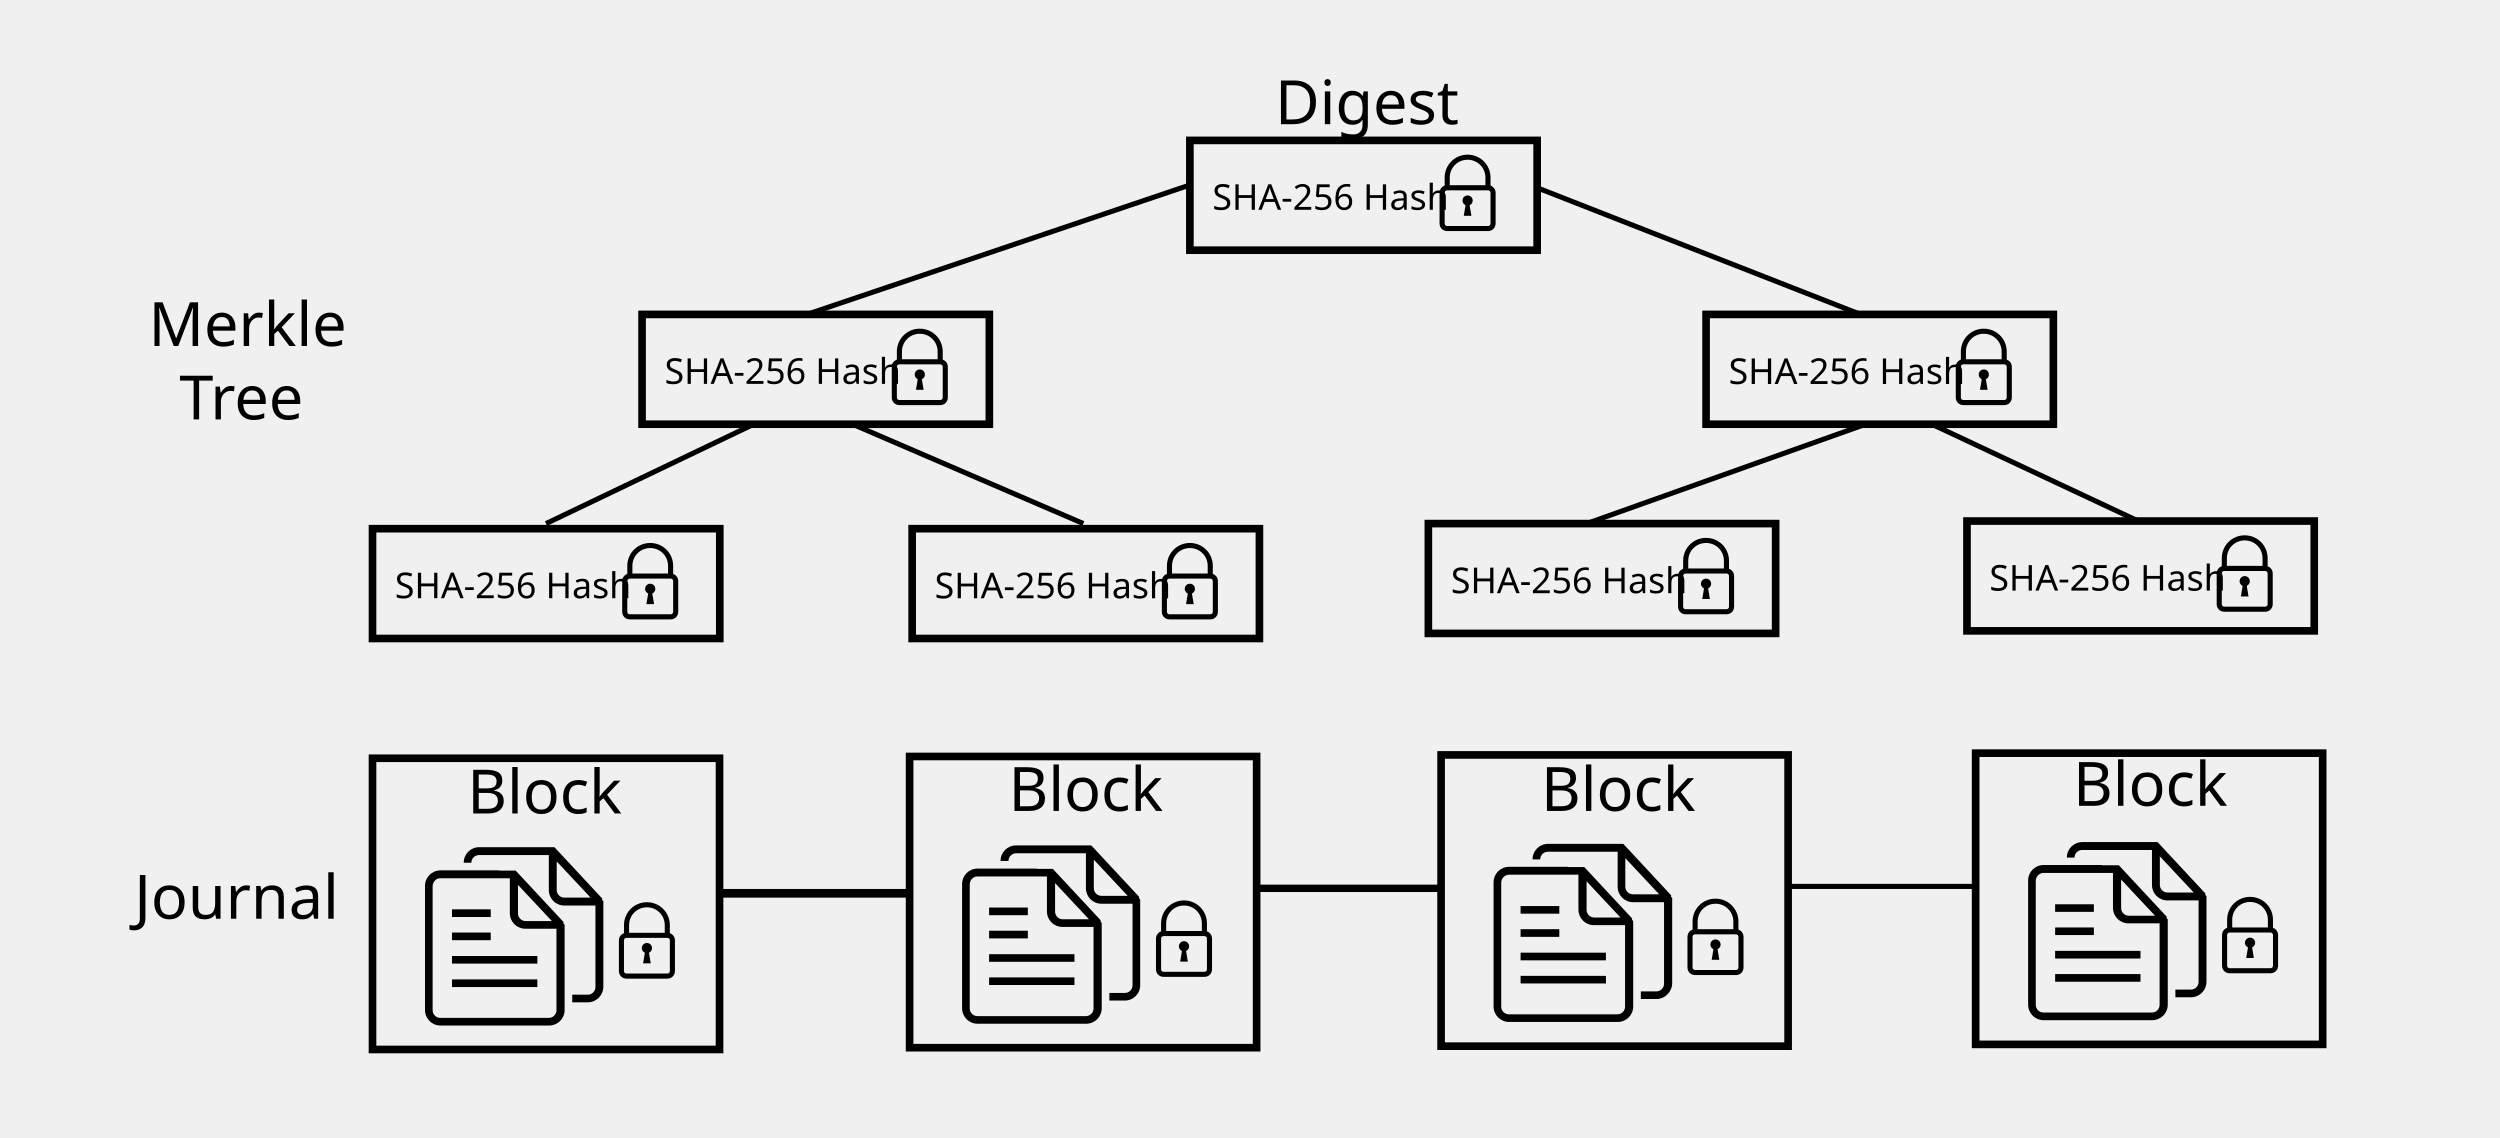
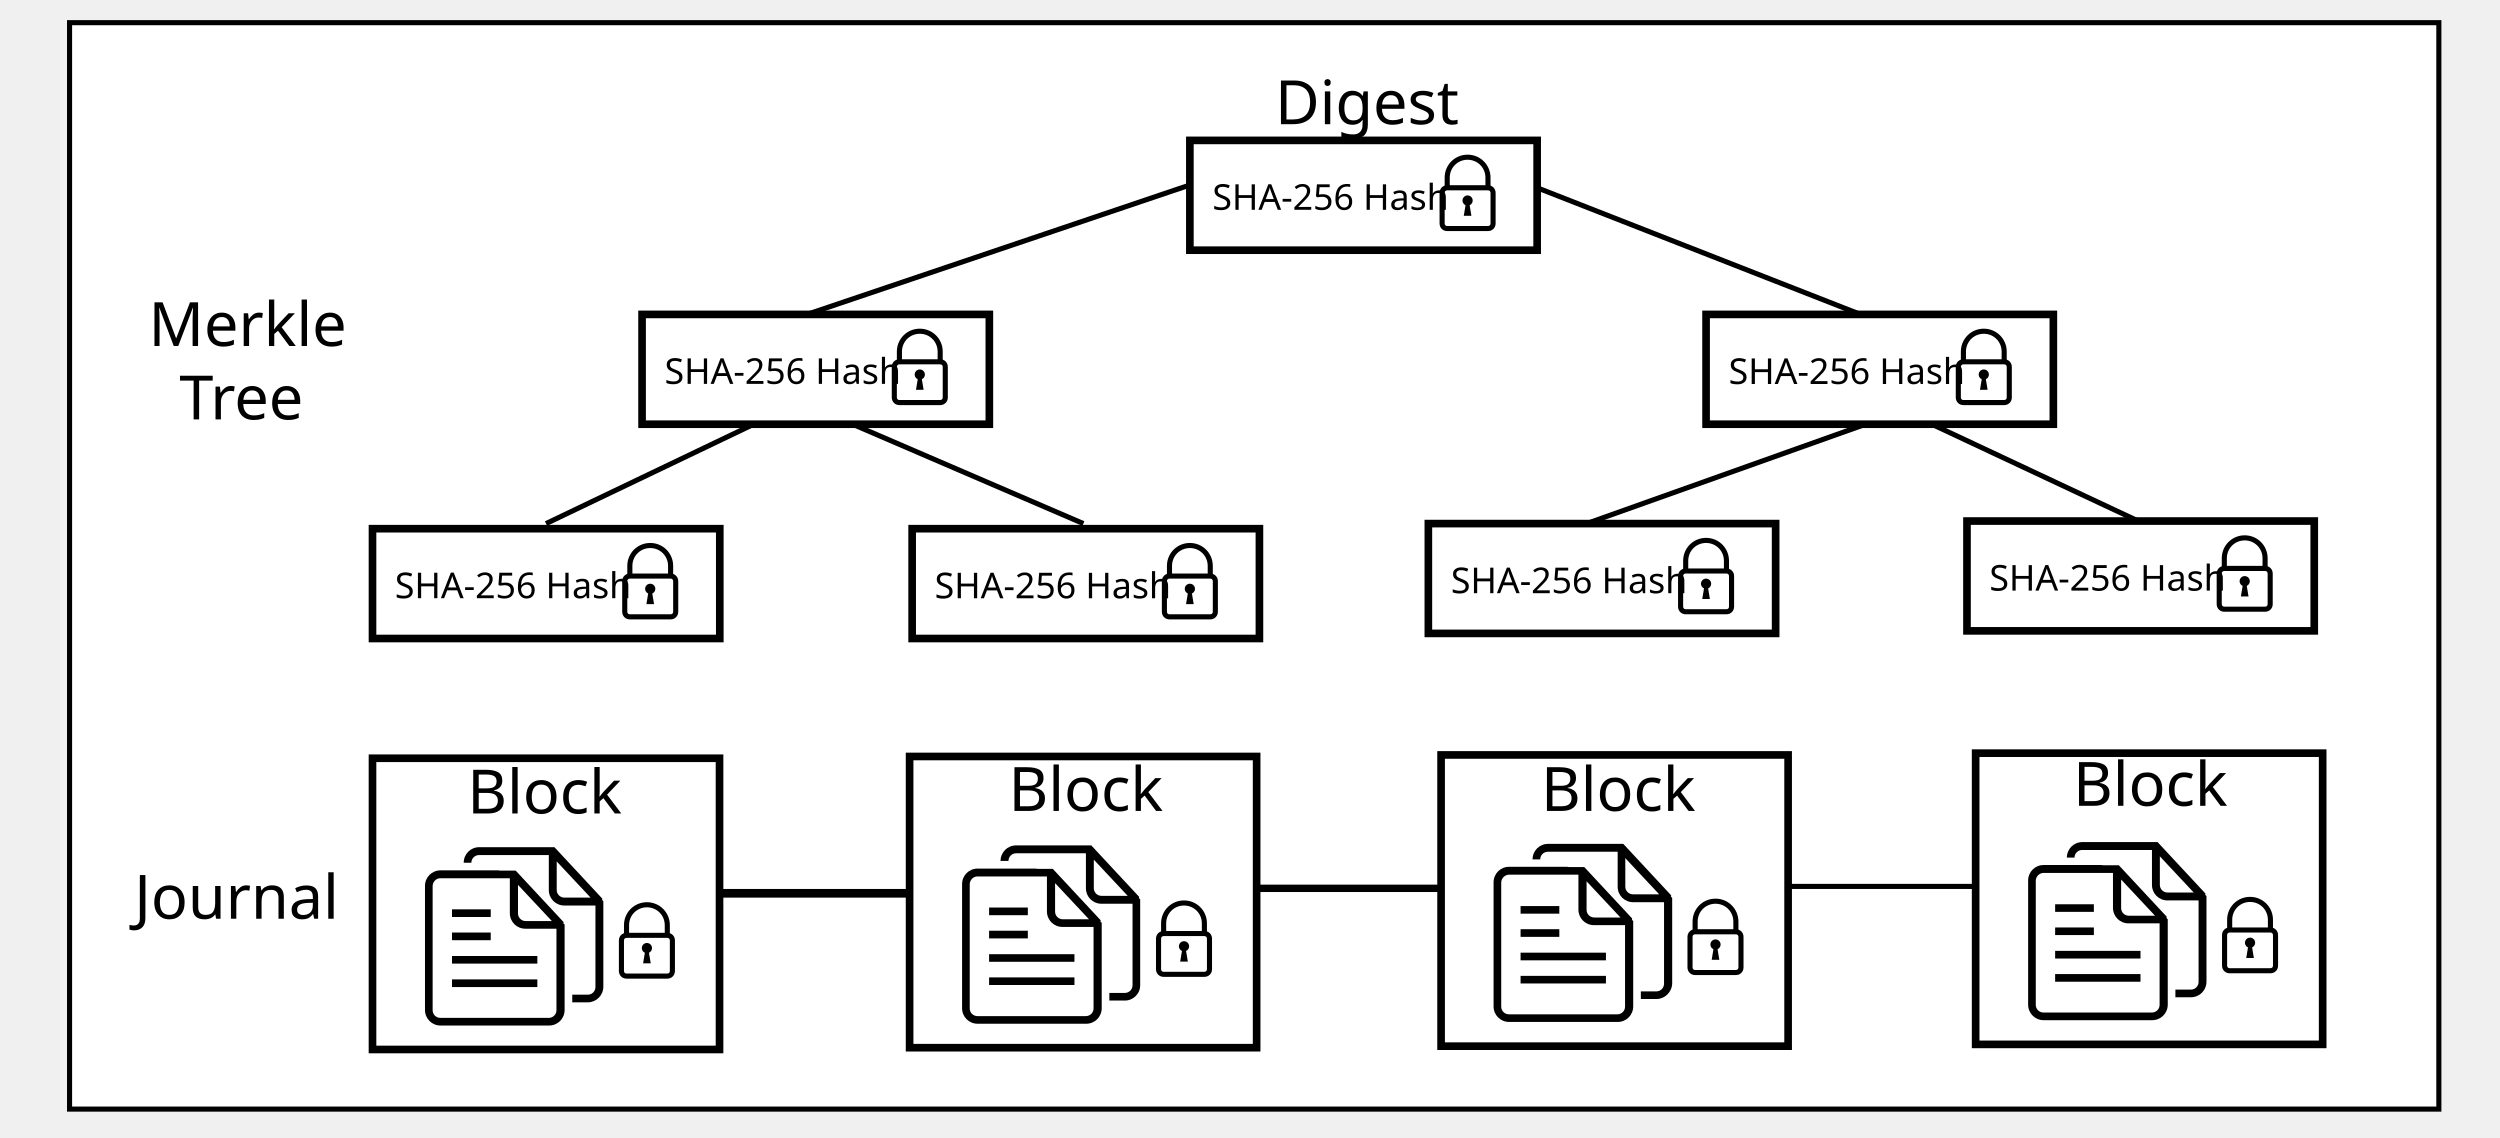
<svg xmlns="http://www.w3.org/2000/svg" version="1.1" id="Layer_1" x="0px" y="0px" viewBox="0 0 981.2 446.5" style="enable-background:new 0 0 981.2 446.5;" xml:space="preserve">
  <style type="text/css">
- 	.st0{fill:none;stroke:#000000;stroke-width:3;stroke-miterlimit:10;}
- 	.st1{fill:none;}
- 	.st2{font-family:'MyriadPro-Regular';}
- 	.st3{font-size:14px;}
- 	.st4{font-size:24px;}
- 	.st5{stroke:#000000;stroke-width:2;stroke-miterlimit:10;}
- 	.st6{fill:none;stroke:#000000;stroke-width:2;stroke-miterlimit:10;}
+ 	.st0{fill:#FFFFFF;stroke:#000000;stroke-width:2;stroke-miterlimit:10;}
+ 	.st1{fill:none;stroke:#000000;stroke-width:3;stroke-miterlimit:10;}
+ 	.st2{fill:none;}
+ 	.st3{font-family:'MyriadPro-Regular';}
+ 	.st4{font-size:14px;}
+ 	.st5{font-size:24px;}
+ 	.st6{stroke:#000000;stroke-width:2;stroke-miterlimit:10;}
+ 	.st7{fill:none;stroke:#000000;stroke-width:2;stroke-miterlimit:10;}
</style>
+   <rect x="27.3" y="8.9" class="st0" width="929.9" height="426.4" />
  <g>
    <path d="M230.7,393.4h-6.1v-3h6.1c1.7,0,3-1.4,3-3v-32h-12.2c-3.4,0-6.1-2.7-6.1-6.1v-10.7v-3h-27.4c-1.7,0-3,1.4-3,3H182   c0-3.4,2.7-6.1,6.1-6.1c0,0,11.7,0,22.8,0c0.3,0,0.5,0,0.8,0c0.5,0,1.1,0,1.6,0h4.3l18.8,20.2l-0.1,0.5l0.5,0.5v4.6v28.9   C236.8,390.7,234,393.4,230.7,393.4z M218.5,338.1v11.2c0,1.7,1.4,3,3,3h10.3L218.5,338.1z M196.5,341.7c0.5,0,1.1,0,1.6,0h4.3   l18.8,20.2l-0.1,0.5l0.5,0.5v0.7v3.9v28.9c0,3.4-2.7,6.1-6.1,6.1h-42.6c-3.4,0-6.1-2.7-6.1-6.1v-48.7c0-3.4,2.7-6.1,6.1-6.1   c0,0,11.7,0,22.8,0C195.9,341.7,196.2,341.7,196.5,341.7z M203.3,347.3v11.2c0,1.7,1.4,3,3,3h10.3L203.3,347.3z M169.8,347.8v48.7   c0,1.7,1.4,3,3,3h42.6c1.7,0,3-1.4,3-3v-32h-12.2c-3.4,0-6.1-2.7-6.1-6.1v-13.7h-27.4C171.2,344.7,169.8,346.1,169.8,347.8z    M177.4,366h15.2v3h-15.2V366z M177.4,356.9h15.2v3h-15.2V356.9z M210.9,378.2h-33.5v-3h33.5V378.2L210.9,378.2z M210.9,387.4   h-33.5v-3h33.5V387.4L210.9,387.4z" />
  </g>
  <g>
    <path d="M262.9,367.1h-2v-4c0-3.9-3.1-7-7-7c-3.9,0-7,3.1-7,7v4h-2v-4c0-5,4-9,9-9c5,0,9,4,9,9V367.1z" />
    <path d="M261.9,384.1h-16c-1.7,0-3-1.3-3-3v-12c0-1.7,1.3-3,3-3h16c1.7,0,3,1.3,3,3v12C264.9,382.8,263.6,384.1,261.9,384.1z    M245.9,368.1c-0.6,0-1,0.4-1,1v12c0,0.6,0.4,1,1,1h16c0.6,0,1-0.4,1-1v-12c0-0.6-0.4-1-1-1H245.9z" />
    <circle cx="253.9" cy="372.1" r="2" />
    <path d="M254.4,372.1h-1l-1,6h3L254.4,372.1z" />
  </g>
-   <rect x="146.2" y="297.6" class="st0" width="136.2" height="114.3" />
+   <rect x="146.2" y="297.6" class="st1" width="136.2" height="114.3" />
  <g>
    <path d="M441.5,392.7h-6.1v-3h6.1c1.7,0,3-1.4,3-3v-32h-12.2c-3.4,0-6.1-2.7-6.1-6.1v-10.7v-3h-27.4c-1.7,0-3,1.4-3,3h-3.1   c0-3.4,2.7-6.1,6.1-6.1c0,0,11.7,0,22.8,0c0.3,0,0.5,0,0.8,0c0.5,0,1,0,1.6,0h4.3l18.8,20.2l-0.1,0.5l0.5,0.5v4.6v28.9   C447.6,390,444.8,392.7,441.5,392.7z M429.3,337.4v11.2c0,1.7,1.4,3,3,3h10.3L429.3,337.4z M407.3,341c0.5,0,1,0,1.6,0h4.3   l18.8,20.2l-0.1,0.5l0.5,0.5v0.7v3.9v28.9c0,3.4-2.7,6.1-6.1,6.1h-42.6c-3.4,0-6.1-2.7-6.1-6.1v-48.7c0-3.4,2.7-6.1,6.1-6.1   c0,0,11.7,0,22.8,0C406.8,341,407,341,407.3,341z M414.1,346.6v11.2c0,1.7,1.4,3,3,3h10.3L414.1,346.6z M380.6,347.1v48.7   c0,1.7,1.4,3,3,3h42.6c1.7,0,3-1.4,3-3v-32h-12.2c-3.4,0-6.1-2.7-6.1-6.1V344h-27.4C382,344,380.6,345.4,380.6,347.1z M388.2,365.3   h15.2v3h-15.2V365.3z M388.2,356.2h15.2v3h-15.2V356.2z M421.7,377.5h-33.5v-3h33.5V377.5L421.7,377.5z M421.7,386.6h-33.5v-3h33.5   V386.6L421.7,386.6z" />
  </g>
  <g>
    <path d="M473.7,366.4h-2v-4c0-3.9-3.1-7-7-7c-3.9,0-7,3.1-7,7v4h-2v-4c0-5,4-9,9-9s9,4,9,9V366.4z" />
    <path d="M472.7,383.4h-16c-1.7,0-3-1.3-3-3v-12c0-1.7,1.3-3,3-3h16c1.7,0,3,1.3,3,3v12C475.7,382.1,474.4,383.4,472.7,383.4z    M456.7,367.4c-0.6,0-1,0.4-1,1v12c0,0.6,0.4,1,1,1h16c0.6,0,1-0.4,1-1v-12c0-0.6-0.4-1-1-1H456.7z" />
    <circle cx="464.7" cy="371.4" r="2" />
    <path d="M465.2,371.4h-1l-1,6h3L465.2,371.4z" />
  </g>
-   <rect x="357" y="296.9" class="st0" width="136.2" height="114.3" />
+   <rect x="357" y="296.9" class="st1" width="136.2" height="114.3" />
  <g>
    <path d="M650.1,392.1H644v-3h6.1c1.7,0,3-1.4,3-3v-32H641c-3.4,0-6.1-2.7-6.1-6.1v-10.7v-3h-27.4c-1.7,0-3,1.4-3,3h-3   c0-3.4,2.7-6.1,6.1-6.1c0,0,11.7,0,22.8,0c0.3,0,0.5,0,0.8,0c0.5,0,1.1,0,1.6,0h4.3l18.8,20.2l-0.1,0.5l0.5,0.5v4.6V386   C656.2,389.4,653.4,392.1,650.1,392.1z M637.9,336.8v11.2c0,1.7,1.4,3,3,3h10.3L637.9,336.8z M615.9,340.3c0.5,0,1.1,0,1.6,0h4.3   l18.8,20.2l-0.1,0.5l0.5,0.5v0.7v3.9v28.9c0,3.4-2.7,6.1-6.1,6.1h-42.6c-3.4,0-6.1-2.7-6.1-6.1v-48.7c0-3.4,2.7-6.1,6.1-6.1   c0,0,11.7,0,22.8,0C615.4,340.3,615.6,340.3,615.9,340.3z M622.7,345.9v11.2c0,1.7,1.4,3,3,3H636L622.7,345.9z M589.2,346.4v48.7   c0,1.7,1.4,3,3,3h42.6c1.7,0,3-1.4,3-3v-32h-12.2c-3.4,0-6.1-2.7-6.1-6.1v-13.7h-27.4C590.6,343.4,589.2,344.7,589.2,346.4z    M596.8,364.7H612v3h-15.2V364.7z M596.8,355.6H612v3h-15.2V355.6z M630.3,376.9h-33.5v-3h33.5V376.9L630.3,376.9z M630.3,386   h-33.5v-3h33.5V386L630.3,386z" />
  </g>
  <g>
    <path d="M682.3,365.7h-2v-4c0-3.9-3.1-7-7-7c-3.9,0-7,3.1-7,7v4h-2v-4c0-5,4-9,9-9s9,4,9,9V365.7z" />
    <path d="M681.3,382.7h-16c-1.7,0-3-1.3-3-3v-12c0-1.7,1.3-3,3-3h16c1.7,0,3,1.3,3,3v12C684.3,381.4,683,382.7,681.3,382.7z    M665.3,366.7c-0.6,0-1,0.4-1,1v12c0,0.6,0.4,1,1,1h16c0.6,0,1-0.4,1-1v-12c0-0.6-0.4-1-1-1H665.3z" />
    <circle cx="673.3" cy="370.7" r="2" />
    <path d="M673.8,370.7h-1l-1,6h3L673.8,370.7z" />
  </g>
-   <rect x="565.6" y="296.3" class="st0" width="136.2" height="114.3" />
+   <rect x="565.6" y="296.3" class="st1" width="136.2" height="114.3" />
  <g>
    <path d="M859.9,391.4h-6.1v-3h6.1c1.7,0,3-1.4,3-3v-32h-12.2c-3.4,0-6.1-2.7-6.1-6.1v-10.7v-3h-27.4c-1.7,0-3,1.4-3,3h-3   c0-3.4,2.7-6.1,6.1-6.1c0,0,11.7,0,22.8,0c0.3,0,0.5,0,0.8,0c0.5,0,1.1,0,1.6,0h4.3l18.8,20.2l-0.1,0.5l0.5,0.5v4.6v28.9   C866,388.7,863.3,391.4,859.9,391.4z M847.7,336.1v11.2c0,1.7,1.4,3,3,3H861L847.7,336.1z M825.7,339.6c0.5,0,1.1,0,1.6,0h4.3   l18.8,20.2l-0.1,0.5l0.5,0.5v0.7v3.9v28.9c0,3.4-2.7,6.1-6.1,6.1h-42.6c-3.4,0-6.1-2.7-6.1-6.1v-48.7c0-3.4,2.7-6.1,6.1-6.1   c0,0,11.7,0,22.8,0C825.2,339.6,825.4,339.6,825.7,339.6z M832.5,345.2v11.2c0,1.7,1.4,3,3,3h10.3L832.5,345.2z M799,345.7v48.7   c0,1.7,1.4,3,3,3h42.6c1.7,0,3-1.4,3-3v-32h-12.2c-3.4,0-6.1-2.7-6.1-6.1v-13.7h-27.4C800.4,342.7,799,344,799,345.7z M806.6,364   h15.2v3h-15.2V364z M806.6,354.9h15.2v3h-15.2V354.9z M840.1,376.2h-33.5v-3h33.5V376.2L840.1,376.2z M840.1,385.3h-33.5v-3h33.5   V385.3L840.1,385.3z" />
  </g>
  <g>
    <path d="M892.1,365h-2v-4c0-3.9-3.1-7-7-7c-3.9,0-7,3.1-7,7v4h-2v-4c0-5,4-9,9-9s9,4,9,9V365z" />
    <path d="M891.1,382h-16c-1.7,0-3-1.3-3-3v-12c0-1.7,1.3-3,3-3h16c1.7,0,3,1.3,3,3v12C894.1,380.7,892.8,382,891.1,382z M875.1,366   c-0.6,0-1,0.4-1,1v12c0,0.6,0.4,1,1,1h16c0.6,0,1-0.4,1-1v-12c0-0.6-0.4-1-1-1H875.1z" />
    <circle cx="883.1" cy="370" r="2" />
    <path d="M883.6,370h-1l-1,6h3L883.6,370z" />
  </g>
-   <rect x="775.4" y="295.6" class="st0" width="136.2" height="114.3" />
-   <rect x="146.2" y="207.5" class="st0" width="136.3" height="43.1" />
+   <rect x="775.4" y="295.6" class="st1" width="136.2" height="114.3" />
+   <rect x="146.2" y="207.5" class="st1" width="136.3" height="43.1" />
  <g>
    <path d="M264.2,226.1h-2v-4c0-3.9-3.1-7-7-7s-7,3.1-7,7v4h-2v-4c0-5,4-9,9-9s9,4,9,9V226.1z" />
    <path d="M263.2,243.1h-16c-1.7,0-3-1.3-3-3v-12c0-1.7,1.3-3,3-3h16c1.7,0,3,1.3,3,3v12C266.2,241.8,264.9,243.1,263.2,243.1z    M247.2,227.1c-0.6,0-1,0.4-1,1v12c0,0.6,0.4,1,1,1h16c0.6,0,1-0.4,1-1v-12c0-0.6-0.4-1-1-1H247.2z" />
    <circle cx="255.2" cy="231.1" r="2" />
    <path d="M255.7,231.1h-1l-1,6h3L255.7,231.1z" />
  </g>
-   <rect x="149.8" y="224.8" class="st1" width="93" height="16.5" />
-   <text transform="matrix(1 0 0 1 154.977 234.7758)" class="st2 st3">SHA-256 Hash</text>
-   <rect x="358" y="207.5" class="st0" width="136.3" height="43.1" />
+   <rect x="149.8" y="224.8" class="st2" width="93" height="16.5" />
+   <text transform="matrix(1 0 0 1 154.977 234.7758)" class="st3 st4">SHA-256 Hash</text>
+   <rect x="358" y="207.5" class="st1" width="136.3" height="43.1" />
  <g>
    <path d="M476,226.1h-2v-4c0-3.9-3.1-7-7-7s-7,3.1-7,7v4h-2v-4c0-5,4-9,9-9s9,4,9,9V226.1z" />
    <path d="M475,243.1h-16c-1.7,0-3-1.3-3-3v-12c0-1.7,1.3-3,3-3h16c1.7,0,3,1.3,3,3v12C478,241.8,476.7,243.1,475,243.1z M459,227.1   c-0.6,0-1,0.4-1,1v12c0,0.6,0.4,1,1,1h16c0.6,0,1-0.4,1-1v-12c0-0.6-0.4-1-1-1H459z" />
    <circle cx="467" cy="231.1" r="2" />
    <path d="M467.5,231.1h-1l-1,6h3L467.5,231.1z" />
  </g>
-   <rect x="361.6" y="224.9" class="st1" width="93" height="16.5" />
-   <text transform="matrix(1 0 0 1 366.8303 234.8103)" class="st2 st3">SHA-256 Hash</text>
-   <rect x="560.6" y="205.5" class="st0" width="136.3" height="43.1" />
+   <rect x="361.6" y="224.9" class="st2" width="93" height="16.5" />
+   <text transform="matrix(1 0 0 1 366.8303 234.8103)" class="st3 st4">SHA-256 Hash</text>
+   <rect x="560.6" y="205.5" class="st1" width="136.3" height="43.1" />
  <g>
    <path d="M678.6,224.1h-2v-4c0-3.9-3.1-7-7-7c-3.9,0-7,3.1-7,7v4h-2v-4c0-5,4-9,9-9s9,4,9,9V224.1z" />
    <path d="M677.6,241.1h-16c-1.7,0-3-1.3-3-3v-12c0-1.7,1.3-3,3-3h16c1.7,0,3,1.3,3,3v12C680.6,239.8,679.3,241.1,677.6,241.1z    M661.6,225.1c-0.6,0-1,0.4-1,1v12c0,0.6,0.4,1,1,1h16c0.6,0,1-0.4,1-1v-12c0-0.6-0.4-1-1-1H661.6z" />
    <circle cx="669.6" cy="229.1" r="2" />
    <path d="M670.1,229.1h-1l-1,6h3L670.1,229.1z" />
  </g>
-   <rect x="564.2" y="222.9" class="st1" width="93" height="16.5" />
-   <text transform="matrix(1 0 0 1 569.449 232.8103)" class="st2 st3">SHA-256 Hash</text>
-   <rect x="772" y="204.5" class="st0" width="136.3" height="43.1" />
+   <rect x="564.2" y="222.9" class="st2" width="93" height="16.5" />
+   <text transform="matrix(1 0 0 1 569.449 232.8103)" class="st3 st4">SHA-256 Hash</text>
+   <rect x="772" y="204.5" class="st1" width="136.3" height="43.1" />
  <g>
    <path d="M890,223.1h-2v-4c0-3.9-3.1-7-7-7c-3.9,0-7,3.1-7,7v4h-2v-4c0-5,4-9,9-9s9,4,9,9V223.1z" />
    <path d="M889,240.1h-16c-1.7,0-3-1.3-3-3v-12c0-1.7,1.3-3,3-3h16c1.7,0,3,1.3,3,3v12C892,238.8,890.7,240.1,889,240.1z M873,224.1   c-0.6,0-1,0.4-1,1v12c0,0.6,0.4,1,1,1h16c0.6,0,1-0.4,1-1v-12c0-0.6-0.4-1-1-1H873z" />
    <circle cx="881" cy="228.1" r="2" />
    <path d="M881.5,228.1h-1l-1,6h3L881.5,228.1z" />
  </g>
-   <rect x="775.6" y="221.9" class="st1" width="93" height="16.5" />
-   <text transform="matrix(1 0 0 1 780.7934 231.8103)" class="st2 st3">SHA-256 Hash</text>
-   <rect x="252" y="123.4" class="st0" width="136.3" height="43.1" />
+   <rect x="775.6" y="221.9" class="st2" width="93" height="16.5" />
+   <text transform="matrix(1 0 0 1 780.7934 231.8103)" class="st3 st4">SHA-256 Hash</text>
+   <rect x="252" y="123.4" class="st1" width="136.3" height="43.1" />
  <g>
    <path d="M370,142h-2v-4c0-3.9-3.1-7-7-7s-7,3.1-7,7v4h-2v-4c0-5,4-9,9-9s9,4,9,9V142z" />
    <path d="M369,159h-16c-1.7,0-3-1.3-3-3v-12c0-1.7,1.3-3,3-3h16c1.7,0,3,1.3,3,3v12C372,157.7,370.7,159,369,159z M353,143   c-0.6,0-1,0.4-1,1v12c0,0.6,0.4,1,1,1h16c0.6,0,1-0.4,1-1v-12c0-0.6-0.4-1-1-1H353z" />
    <circle cx="361" cy="147" r="2" />
    <path d="M361.5,147h-1l-1,6h3L361.5,147z" />
  </g>
-   <rect x="255.6" y="140.7" class="st1" width="93" height="16.5" />
-   <text transform="matrix(1 0 0 1 260.8303 150.6655)" class="st2 st3">SHA-256 Hash</text>
-   <rect x="669.6" y="123.4" class="st0" width="136.3" height="43.1" />
+   <rect x="255.6" y="140.7" class="st2" width="93" height="16.5" />
+   <text transform="matrix(1 0 0 1 260.8303 150.6655)" class="st3 st4">SHA-256 Hash</text>
+   <rect x="669.6" y="123.4" class="st1" width="136.3" height="43.1" />
  <g>
    <path d="M787.6,142h-2v-4c0-3.9-3.1-7-7-7c-3.9,0-7,3.1-7,7v4h-2v-4c0-5,4-9,9-9s9,4,9,9V142z" />
    <path d="M786.6,159h-16c-1.7,0-3-1.3-3-3v-12c0-1.7,1.3-3,3-3h16c1.7,0,3,1.3,3,3v12C789.6,157.7,788.3,159,786.6,159z M770.6,143   c-0.6,0-1,0.4-1,1v12c0,0.6,0.4,1,1,1h16c0.6,0,1-0.4,1-1v-12c0-0.6-0.4-1-1-1H770.6z" />
    <circle cx="778.6" cy="147" r="2" />
    <path d="M779.1,147h-1l-1,6h3L779.1,147z" />
  </g>
-   <rect x="673.3" y="140.8" class="st1" width="93" height="16.5" />
-   <text transform="matrix(1 0 0 1 678.4525 150.7001)" class="st2 st3">SHA-256 Hash</text>
-   <rect x="467" y="55.1" class="st0" width="136.3" height="43.1" />
+   <rect x="673.3" y="140.8" class="st2" width="93" height="16.5" />
+   <text transform="matrix(1 0 0 1 678.4525 150.7001)" class="st3 st4">SHA-256 Hash</text>
+   <rect x="467" y="55.1" class="st1" width="136.3" height="43.1" />
  <g>
    <path d="M585,73.7h-2v-4c0-3.9-3.1-7-7-7c-3.9,0-7,3.1-7,7v4h-2v-4c0-5,4-9,9-9s9,4,9,9V73.7z" />
    <path d="M584,90.7h-16c-1.7,0-3-1.3-3-3v-12c0-1.7,1.3-3,3-3h16c1.7,0,3,1.3,3,3v12C587,89.4,585.7,90.7,584,90.7z M568,74.7   c-0.6,0-1,0.4-1,1v12c0,0.6,0.4,1,1,1h16c0.6,0,1-0.4,1-1v-12c0-0.6-0.4-1-1-1H568z" />
    <circle cx="576" cy="78.7" r="2" />
    <path d="M576.5,78.7h-1l-1,6h3L576.5,78.7z" />
  </g>
-   <rect x="470.6" y="72.4" class="st1" width="93" height="16.5" />
-   <text transform="matrix(1 0 0 1 475.8339 82.3449)" class="st2 st3">SHA-256 Hash</text>
-   <rect x="476.5" y="31.7" class="st1" width="112.3" height="27.7" />
-   <text transform="matrix(1 0 0 1 500.4204 48.737)" class="st2 st4">Digest</text>
-   <rect x="282.5" y="349.9" class="st5" width="74.6" height="1.4" />
-   <rect x="493.3" y="348.2" class="st5" width="70.4" height="0.9" />
-   <polygon class="st5" points="775.4,347.9 701.9,347.9 701.9,347.9 775.4,347.9 " />
-   <line class="st6" x1="214.3" y1="205.5" x2="295.8" y2="166.5" />
-   <line class="st6" x1="622.7" y1="205.5" x2="732.2" y2="166.5" />
-   <line class="st6" x1="839.2" y1="204.5" x2="758.2" y2="166.5" />
-   <line class="st6" x1="316.7" y1="123.4" x2="467.6" y2="72.4" />
-   <line class="st6" x1="730.2" y1="123.4" x2="603.3" y2="73.7" />
-   <line class="st6" x1="425.2" y1="205.5" x2="334.6" y2="166.5" />
-   <rect x="13.7" y="343.5" class="st1" width="151.7" height="25.8" />
-   <text transform="matrix(1 0 0 1 52.6877 360.5889)" class="st2 st4">Journal</text>
-   <rect x="16.5" y="118.8" class="st1" width="151.7" height="61" />
+   <rect x="470.6" y="72.4" class="st2" width="93" height="16.5" />
+   <text transform="matrix(1 0 0 1 475.8339 82.3449)" class="st3 st4">SHA-256 Hash</text>
+   <rect x="476.5" y="31.7" class="st2" width="112.3" height="27.7" />
+   <text transform="matrix(1 0 0 1 500.4204 48.737)" class="st3 st5">Digest</text>
+   <rect x="282.5" y="349.9" class="st6" width="74.6" height="1.4" />
+   <rect x="493.3" y="348.2" class="st6" width="70.4" height="0.9" />
+   <polygon class="st6" points="775.4,347.9 701.9,347.9 701.9,347.9 775.4,347.9 " />
+   <line class="st7" x1="214.3" y1="205.5" x2="295.8" y2="166.5" />
+   <line class="st7" x1="622.7" y1="205.5" x2="732.2" y2="166.5" />
+   <line class="st7" x1="839.2" y1="204.5" x2="758.2" y2="166.5" />
+   <line class="st7" x1="316.7" y1="123.4" x2="467.6" y2="72.4" />
+   <line class="st7" x1="730.2" y1="123.4" x2="603.3" y2="73.7" />
+   <line class="st7" x1="425.2" y1="205.5" x2="334.6" y2="166.5" />
+   <rect x="13.7" y="343.5" class="st2" width="151.7" height="25.8" />
+   <text transform="matrix(1 0 0 1 52.6877 360.5889)" class="st3 st5">Journal</text>
+   <rect x="16.5" y="118.8" class="st2" width="151.7" height="61" />
  <text transform="matrix(1 0 0 1 58.301 135.8045)">
-     <tspan x="0" y="0" class="st2 st4">Merkle</tspan>
-     <tspan x="12.1" y="28.8" class="st2 st4">Tree</tspan>
+     <tspan x="0" y="0" class="st3 st5">Merkle</tspan>
+     <tspan x="12.1" y="28.8" class="st3 st5">Tree</tspan>
  </text>
-   <rect x="154.2" y="302.2" class="st1" width="112.3" height="27.7" />
-   <text transform="matrix(1 0 0 1 183.4042 319.2635)" class="st2 st4">Block</text>
-   <rect x="366.6" y="301.2" class="st1" width="112.3" height="27.7" />
-   <text transform="matrix(1 0 0 1 395.8323 318.2635)" class="st2 st4">Block</text>
-   <rect x="575.6" y="301.2" class="st1" width="112.3" height="27.7" />
-   <text transform="matrix(1 0 0 1 604.8157 318.2635)" class="st2 st4">Block</text>
-   <rect x="784.4" y="299.2" class="st1" width="112.3" height="27.7" />
-   <text transform="matrix(1 0 0 1 813.6387 316.2635)" class="st2 st4">Block</text>
+   <rect x="154.2" y="302.2" class="st2" width="112.3" height="27.7" />
+   <text transform="matrix(1 0 0 1 183.4042 319.2635)" class="st3 st5">Block</text>
+   <rect x="366.6" y="301.2" class="st2" width="112.3" height="27.7" />
+   <text transform="matrix(1 0 0 1 395.8323 318.2635)" class="st3 st5">Block</text>
+   <rect x="575.6" y="301.2" class="st2" width="112.3" height="27.7" />
+   <text transform="matrix(1 0 0 1 604.8157 318.2635)" class="st3 st5">Block</text>
+   <rect x="784.4" y="299.2" class="st2" width="112.3" height="27.7" />
+   <text transform="matrix(1 0 0 1 813.6387 316.2635)" class="st3 st5">Block</text>
</svg>
